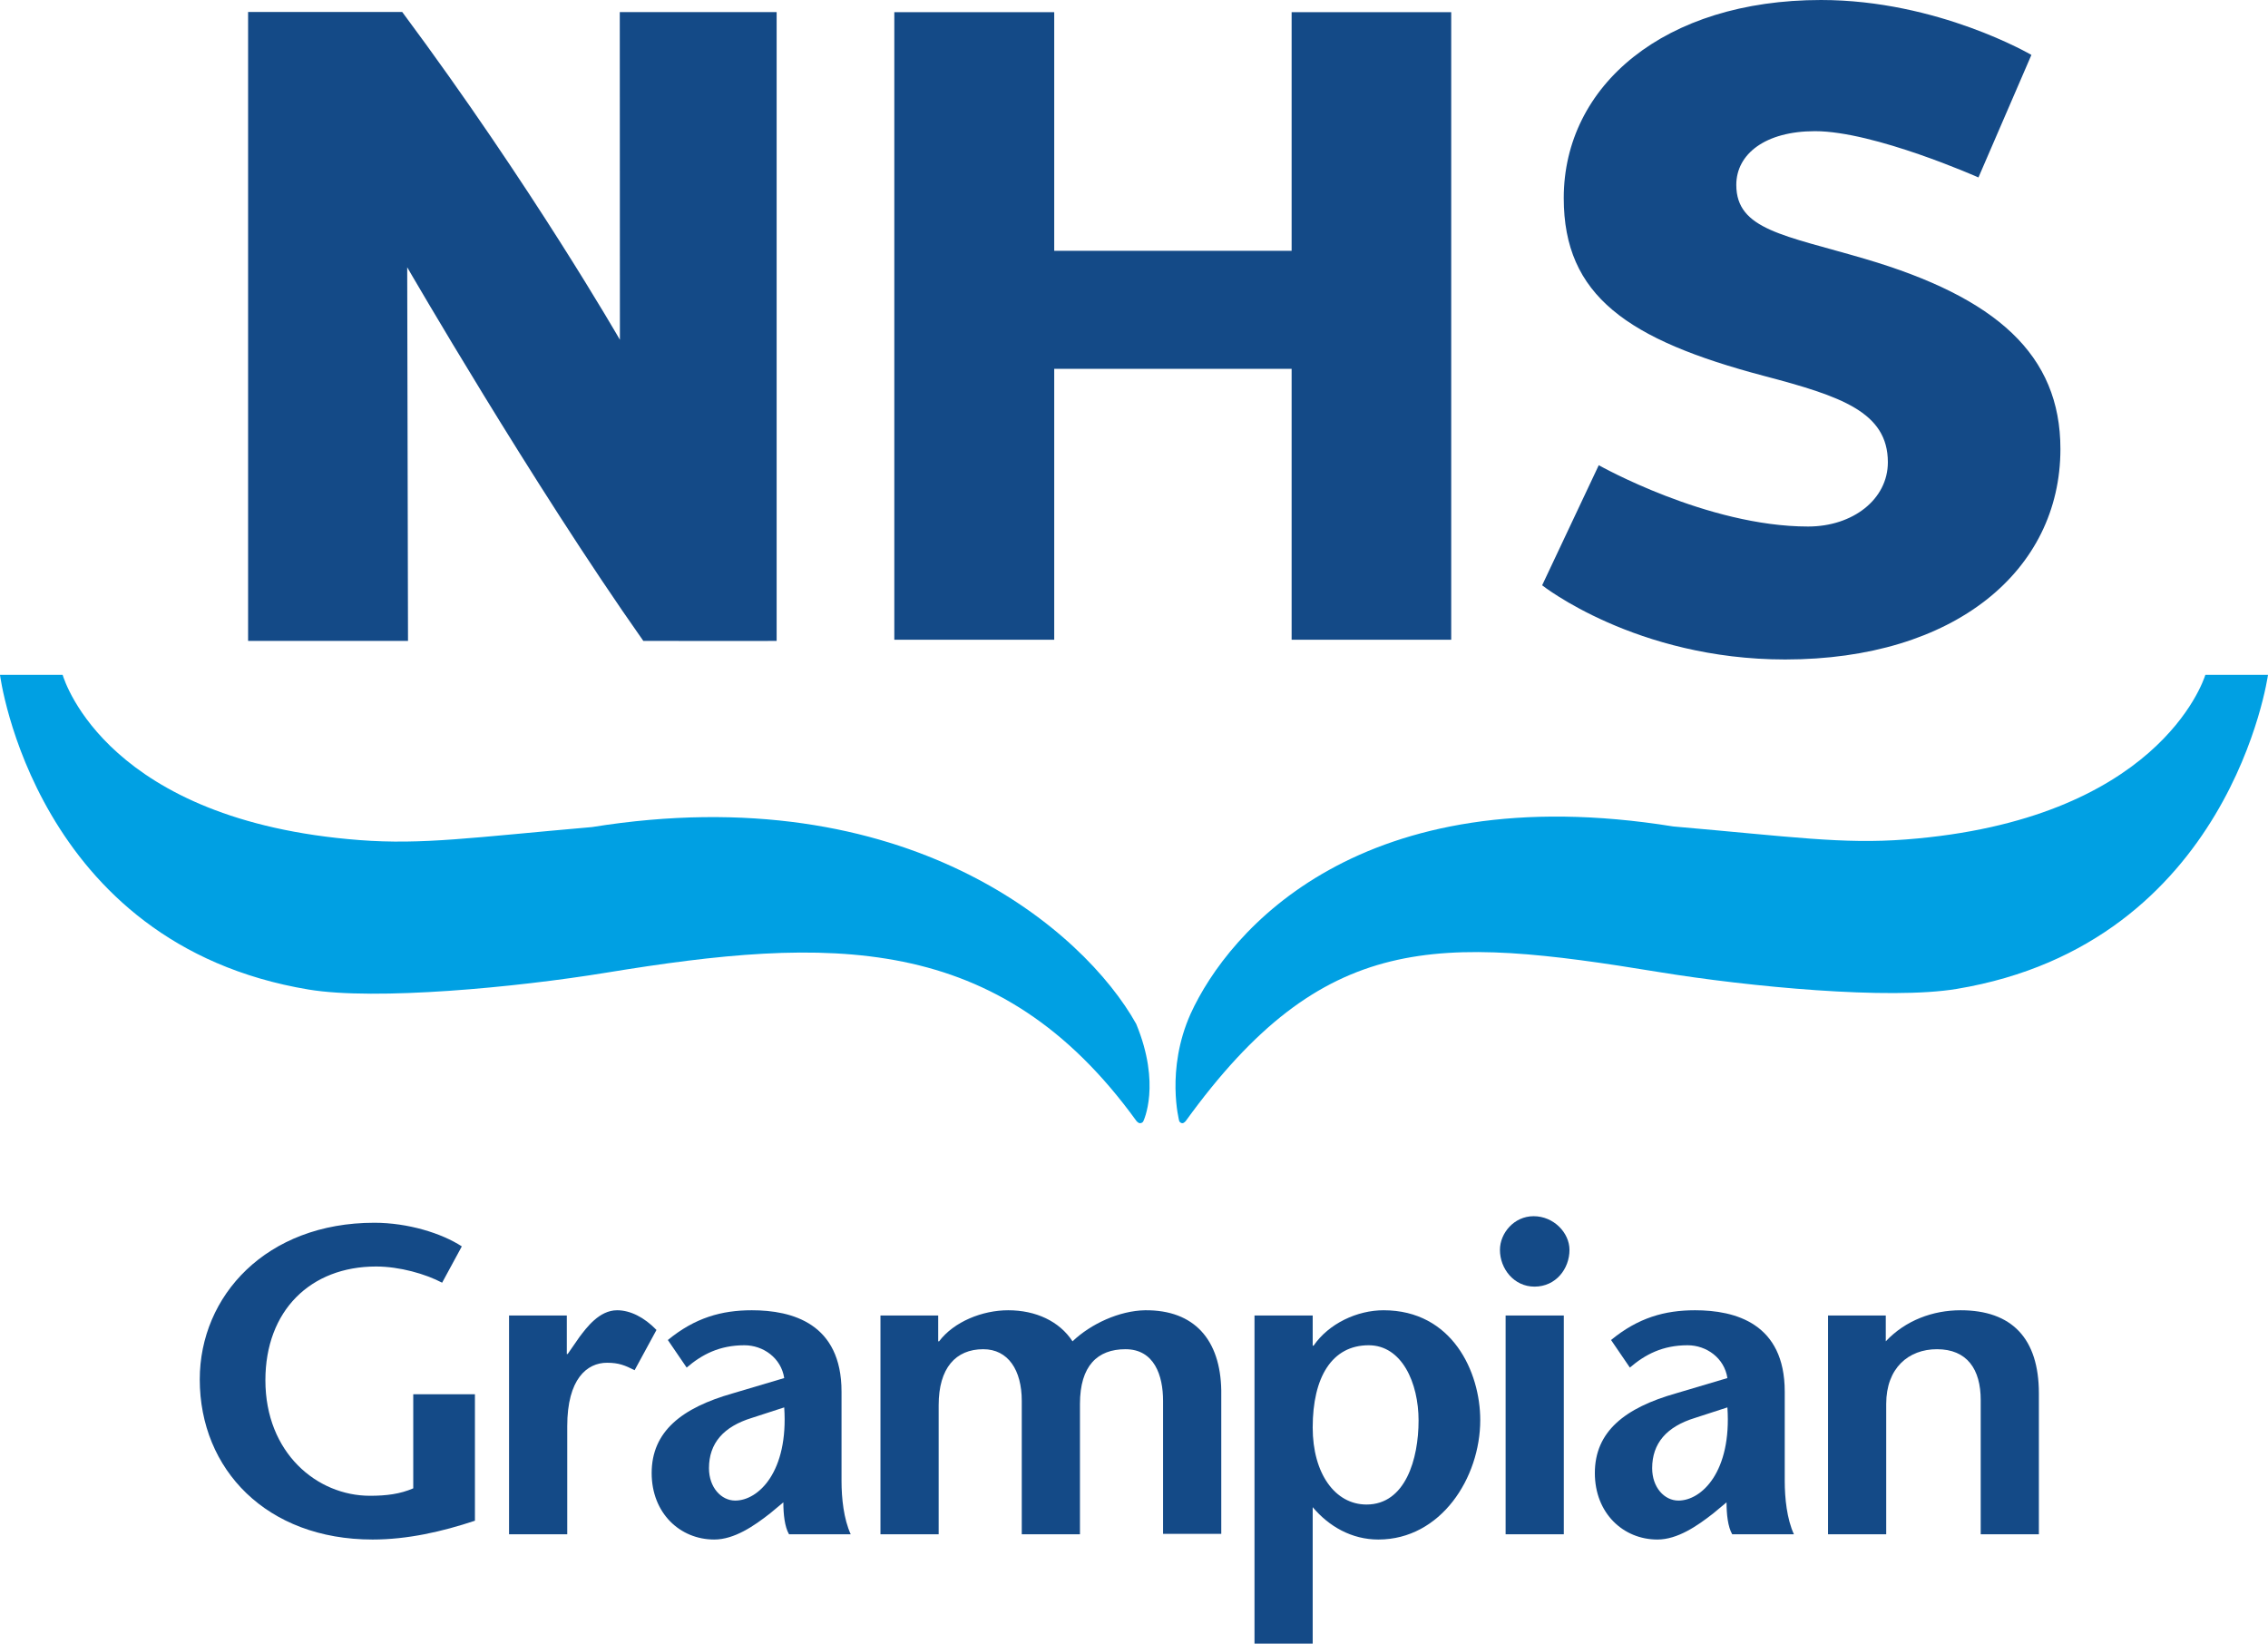
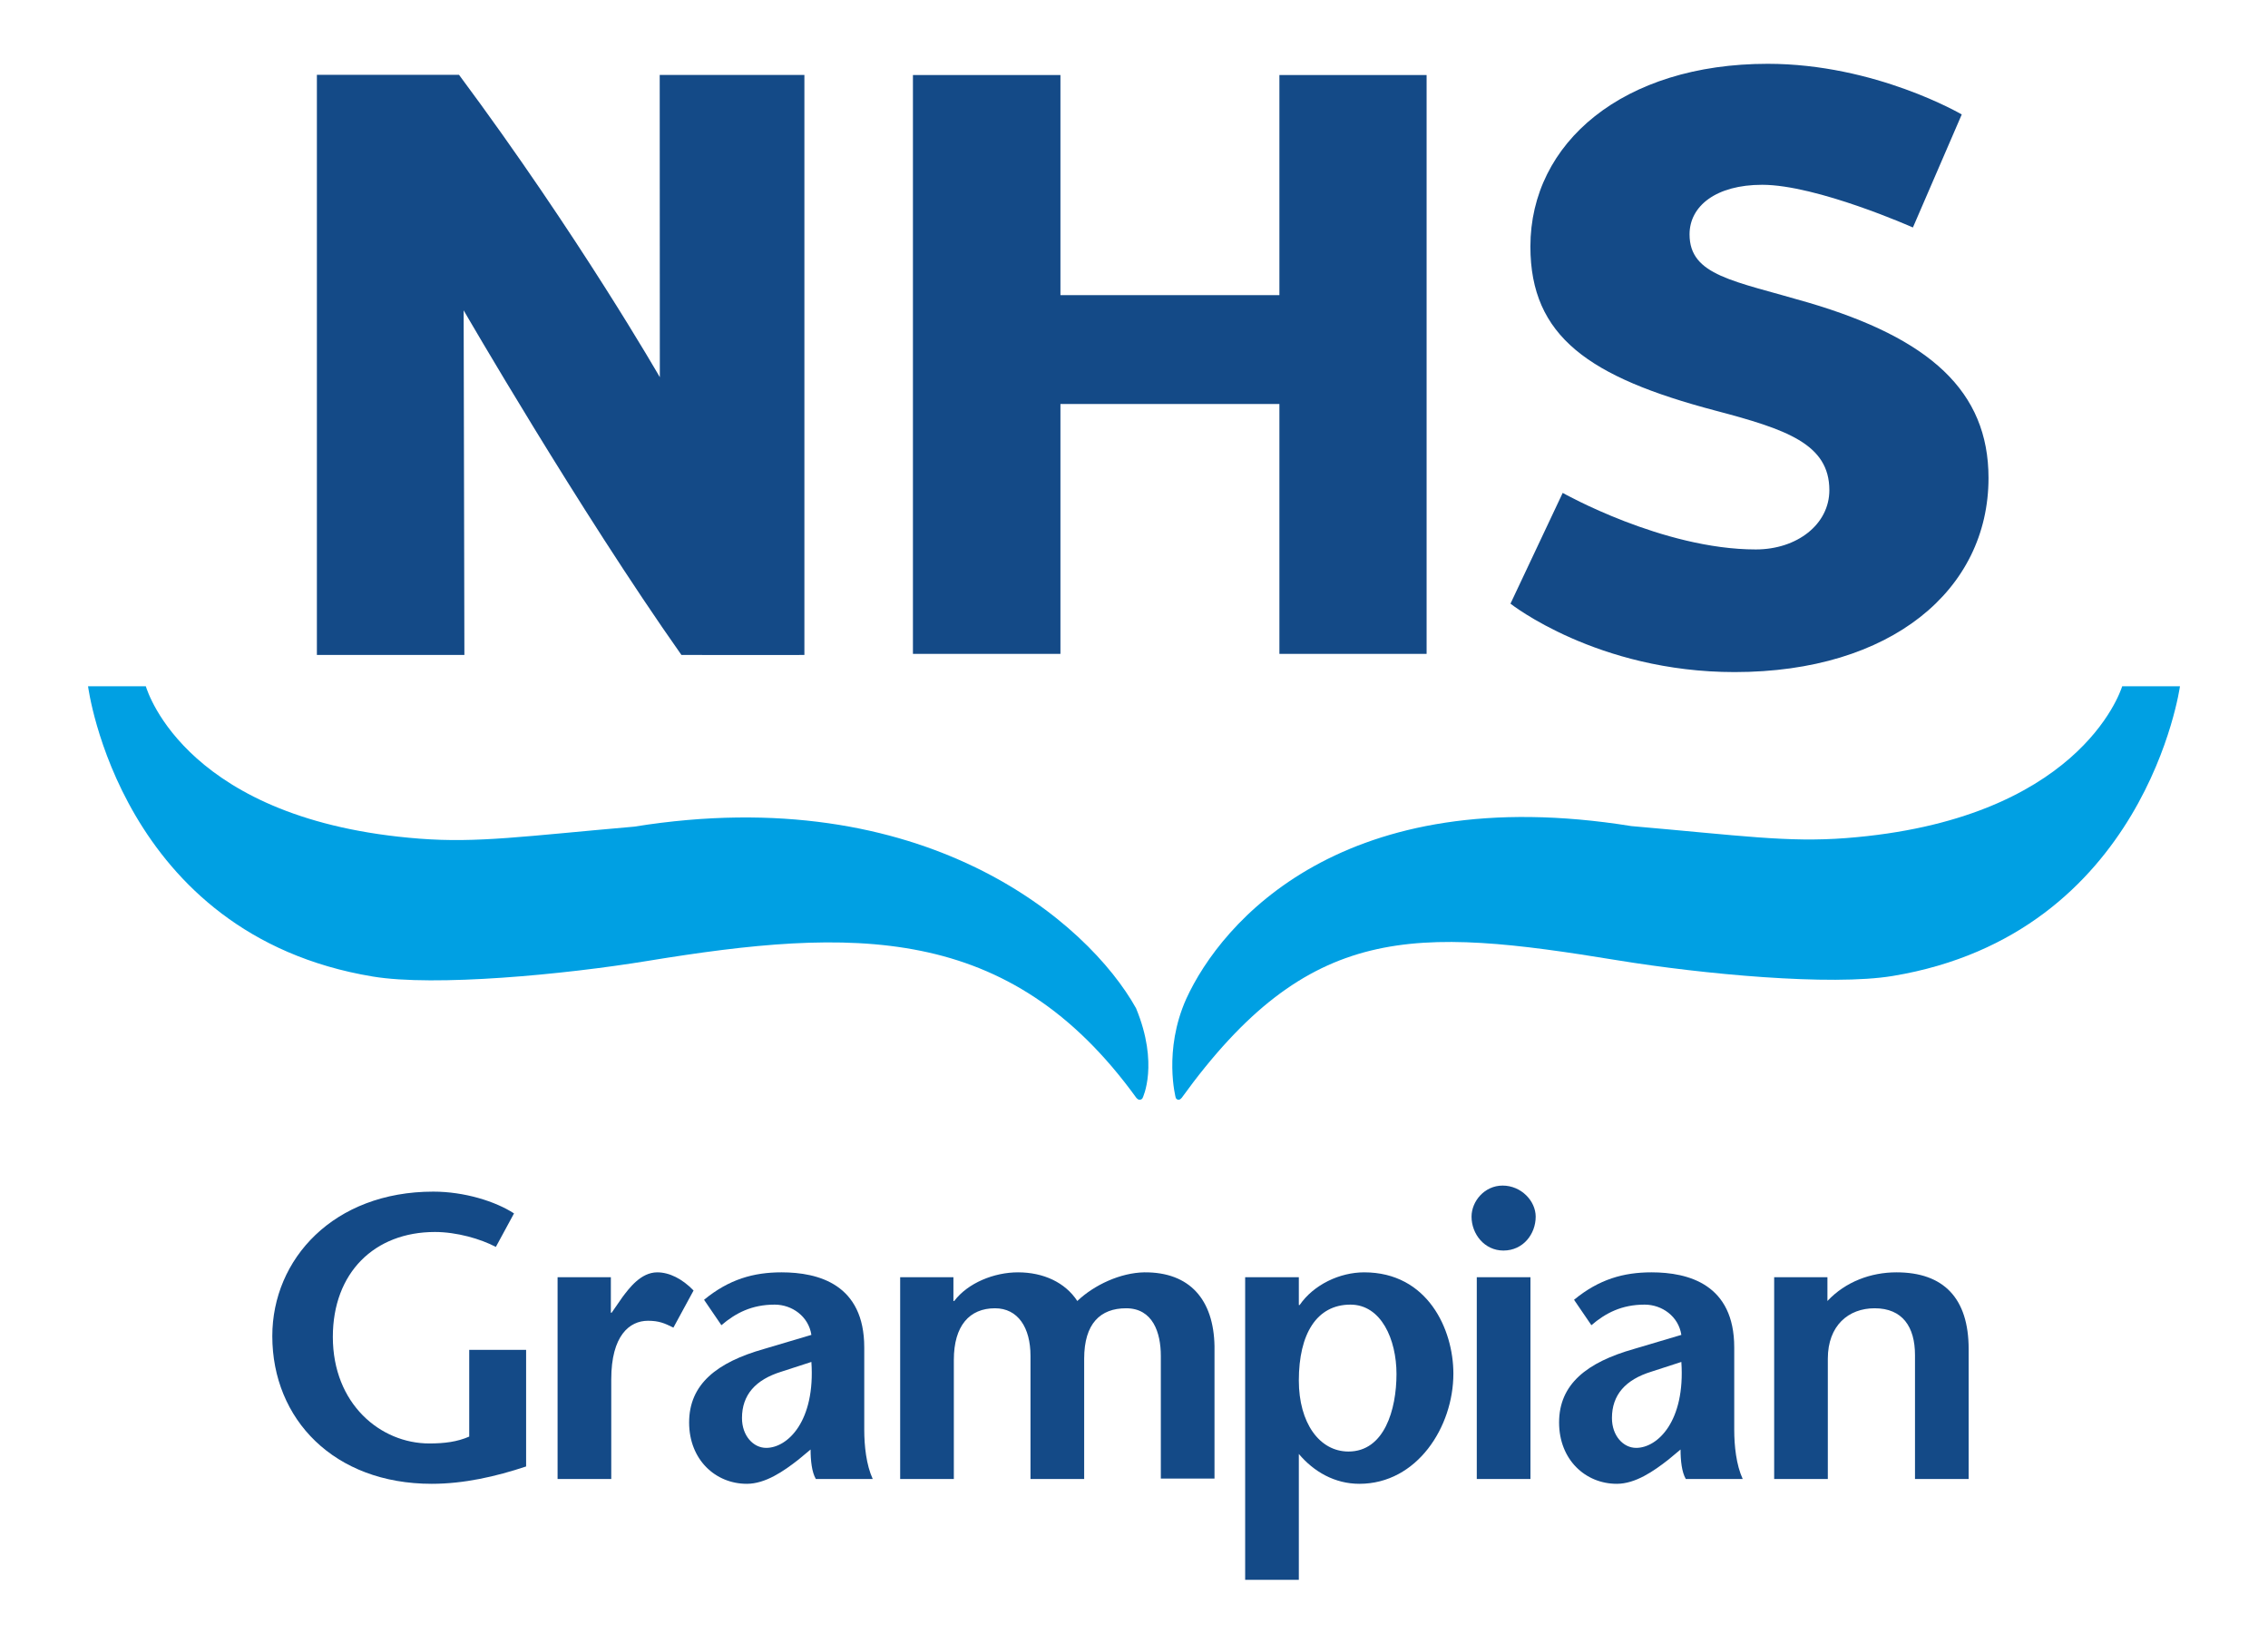
- <svg xmlns="http://www.w3.org/2000/svg" width="39.047mm" height="28.295mm" viewBox="0 0 39.047 28.295" version="1.1" id="svg918">
+ <svg xmlns="http://www.w3.org/2000/svg" width="160" height="115.944" viewBox="0 0 42.333 30.677" version="1.1" id="svg918">
  <defs id="defs915" />
  <g id="layer1" transform="translate(-132.3593,-106.6143)">
-     <g id="g1089" transform="matrix(0.3527778,0,0,-0.3527778,92.85415,302.7782)">
+     <g id="g1089" transform="matrix(0.3527778,0,0,-0.3527778,94.49743,303.969)">
      <path d="m 202.996,543.424 c -3.943,1.159 -6.277,1.417 -6.277,3.609 0,1.503 1.409,2.621 3.843,2.621 2.896,0 7.975,-2.258 7.975,-2.258 l 2.584,5.979 c 0,0 -4.566,2.68 -10.266,2.68 -7.641,0 -12.557,-4.167 -12.557,-9.667 0,-4.769 3.115,-6.917 9.781,-8.679 3.749,-0.988 6.037,-1.761 6.037,-4.211 0,-1.805 -1.704,-3.136 -3.894,-3.136 -4.923,0 -10.215,2.992 -10.215,2.992 l -2.763,-5.86 c 0,0 4.571,-3.62 11.857,-3.62 8.276,0 13.436,4.339 13.436,10.269 0,4.597 -3.115,7.39 -9.541,9.281" style="fill:#144a87;fill-opacity:1;fill-rule:nonzero;stroke:none" id="path212" />
      <path d="m 131.611,555.472 c -3.72,-0.003 -7.52,0 -7.52,0 V 524.78 h 7.804 l -0.039,18.232 c 0,0 6.098,-10.536 11.523,-18.232 5.27,-0.011 6.506,0 6.506,0 v 30.685 h -7.655 l 0.006,-15.991 c 0,0 -4.282,7.466 -10.625,15.998" style="fill:#144a87;fill-opacity:1;fill-rule:nonzero;stroke:none" id="path214" />
      <path d="m 175.018,524.837 v 13.22 h -11.586 v -13.22 h -7.804 v 30.624 h 7.804 v -11.645 h 11.586 v 11.645 h 7.788 v -30.624 h -7.788" style="fill:#144a87;fill-opacity:1;fill-rule:nonzero;stroke:none" id="path216" />
      <path d="m 167.433,506.089 c -2.537,4.55 -11.19,12.08 -26.557,9.607 -5.836,-0.508 -8.26,-0.873 -11.354,-0.635 -12.235,0.94 -14.367,7.694 -14.482,8.062 h -3.057 c 0,0 1.681,-13.137 15.065,-15.356 3.279,-0.544 10.11,0.101 14.526,0.824 10.846,1.776 19.146,2.06 25.875,-7.243 0,0 0.088,-0.102 0.162,-0.102 0.139,0 0.172,0.102 0.172,0.102 0,0 0.875,1.782 -0.35,4.741" style="fill:#00a0e3;fill-opacity:1;fill-rule:nonzero;stroke:none" id="path218" />
      <path d="m 219.61,523.123 c -0.116,-0.368 -2.379,-7.092 -14.615,-8.032 -3.094,-0.237 -5.518,0.128 -11.355,0.635 -15.236,2.452 -21.686,-5.057 -23.552,-9.141 -1.225,-2.741 -0.555,-5.237 -0.555,-5.237 0,0 0.043,-0.102 0.156,-0.102 0.075,0 0.159,0.102 0.159,0.102 6.729,9.303 12.248,9.05 23.094,7.273 4.417,-0.722 11.248,-1.368 14.527,-0.824 13.384,2.22 15.198,15.326 15.198,15.326 h -3.057" style="fill:#00a0e3;fill-opacity:1;fill-rule:nonzero;stroke:none" id="path220" />
      <path d="m 135.161,488.017 v -6.17 c -1.601,-0.533 -3.288,-0.918 -4.996,-0.918 -5.166,0 -8.433,3.416 -8.433,7.814 0,4.078 3.245,7.644 8.519,7.644 1.644,0 3.288,-0.513 4.27,-1.153 l -0.961,-1.772 c -0.811,0.427 -2.071,0.79 -3.224,0.79 -3.202,0 -5.401,-2.157 -5.401,-5.551 0,-3.545 2.519,-5.637 5.102,-5.637 0.812,0 1.473,0.086 2.114,0.363 v 4.59 h 3.01" style="fill:#144a87;fill-opacity:1;fill-rule:nonzero;stroke:none" id="path222" />
      <path d="m 139.645,489.982 h 0.042 l 0.577,0.832 c 0.341,0.449 0.961,1.303 1.836,1.303 0.64,0 1.324,-0.342 1.921,-0.961 l -1.067,-1.964 c -0.47,0.235 -0.769,0.363 -1.345,0.363 -0.982,0 -1.943,-0.79 -1.943,-3.096 v -5.274 h -2.84 v 10.675 h 2.819 v -1.878" style="fill:#144a87;fill-opacity:1;fill-rule:nonzero;stroke:none" id="path224" />
      <path d="m 150.255,487.377 c 0.214,-3.139 -1.259,-4.547 -2.391,-4.547 -0.683,0 -1.281,0.64 -1.281,1.579 0,1.217 0.705,2.029 2.092,2.455 z m -0.042,-4.633 c 0,-0.577 0.064,-1.196 0.277,-1.559 h 3.01 c -0.341,0.748 -0.448,1.751 -0.448,2.605 v 4.355 c 0,3.331 -2.412,3.972 -4.377,3.972 -1.473,0 -2.775,-0.363 -4.099,-1.452 l 0.918,-1.345 c 0.748,0.64 1.602,1.089 2.819,1.089 0.917,0 1.793,-0.619 1.942,-1.601 l -2.519,-0.748 c -2.477,-0.704 -3.95,-1.857 -3.95,-3.886 0,-1.964 1.388,-3.245 3.053,-3.245 0.982,0 1.943,0.662 2.733,1.281 l 0.641,0.534" style="fill:#144a87;fill-opacity:1;fill-rule:nonzero;stroke:none" id="path226" />
      <path d="m 157.77,490.601 h 0.043 c 0.726,0.96 2.114,1.516 3.373,1.516 1.345,0 2.498,-0.534 3.139,-1.516 0.897,0.854 2.284,1.494 3.544,1.516 2.412,0.021 3.672,-1.452 3.715,-3.907 v -7.003 h -2.84 v 6.49 c 0,1.238 -0.427,2.519 -1.836,2.519 -1.366,0 -2.22,-0.811 -2.22,-2.668 v -6.363 h -2.84 v 6.512 c 0,1.495 -0.662,2.519 -1.879,2.519 -1.345,0 -2.177,-0.918 -2.177,-2.732 v -6.299 h -2.84 v 10.675 h 2.818 v -1.259" style="fill:#144a87;fill-opacity:1;fill-rule:nonzero;stroke:none" id="path228" />
      <path d="m 178.778,490.409 c 1.623,0 2.435,-1.837 2.435,-3.672 0,-1.879 -0.641,-4.1 -2.541,-4.1 -1.537,0 -2.626,1.516 -2.626,3.758 0,2.455 0.939,4.014 2.732,4.014 z m -2.732,1.451 h -2.84 v -16.012 h 2.84 v 6.661 c 0.79,-0.939 1.9,-1.58 3.203,-1.58 3.053,0 4.974,3.011 4.974,5.829 0,2.348 -1.366,5.359 -4.719,5.359 -1.281,0 -2.668,-0.641 -3.416,-1.73 h -0.042 v 1.473" style="fill:#144a87;fill-opacity:1;fill-rule:nonzero;stroke:none" id="path230" />
      <path d="m 185.461,491.86 h 2.84 v -10.675 h -2.84 z m -0.277,3.203 c 0,0.811 0.683,1.644 1.644,1.644 0.981,0 1.75,-0.811 1.75,-1.644 0,-0.918 -0.661,-1.793 -1.708,-1.793 -1.003,0 -1.686,0.875 -1.686,1.793" style="fill:#144a87;fill-opacity:1;fill-rule:nonzero;stroke:none" id="path232" />
      <path d="m 196.285,487.377 c 0.214,-3.139 -1.259,-4.547 -2.391,-4.547 -0.683,0 -1.281,0.64 -1.281,1.579 0,1.217 0.705,2.029 2.092,2.455 z m -0.042,-4.633 c 0,-0.577 0.064,-1.196 0.277,-1.559 h 3.011 c -0.342,0.748 -0.448,1.751 -0.448,2.605 v 4.355 c 0,3.331 -2.413,3.972 -4.378,3.972 -1.473,0 -2.775,-0.363 -4.098,-1.452 l 0.918,-1.345 c 0.747,0.64 1.601,1.089 2.817,1.089 0.919,0 1.794,-0.619 1.943,-1.601 l -2.519,-0.748 c -2.476,-0.704 -3.95,-1.857 -3.95,-3.886 0,-1.964 1.388,-3.245 3.053,-3.245 0.983,0 1.943,0.662 2.733,1.281 l 0.641,0.534" style="fill:#144a87;fill-opacity:1;fill-rule:nonzero;stroke:none" id="path234" />
      <path d="m 204.014,490.601 c 0.961,1.025 2.306,1.516 3.651,1.516 2.498,0 3.821,-1.367 3.821,-4.057 v -6.875 h -2.839 v 6.555 c 0,1.494 -0.662,2.476 -2.135,2.476 -1.388,0 -2.477,-0.918 -2.477,-2.668 v -6.363 h -2.839 v 10.675 h 2.818 v -1.259" style="fill:#144a87;fill-opacity:1;fill-rule:nonzero;stroke:none" id="path236" />
    </g>
  </g>
</svg>
